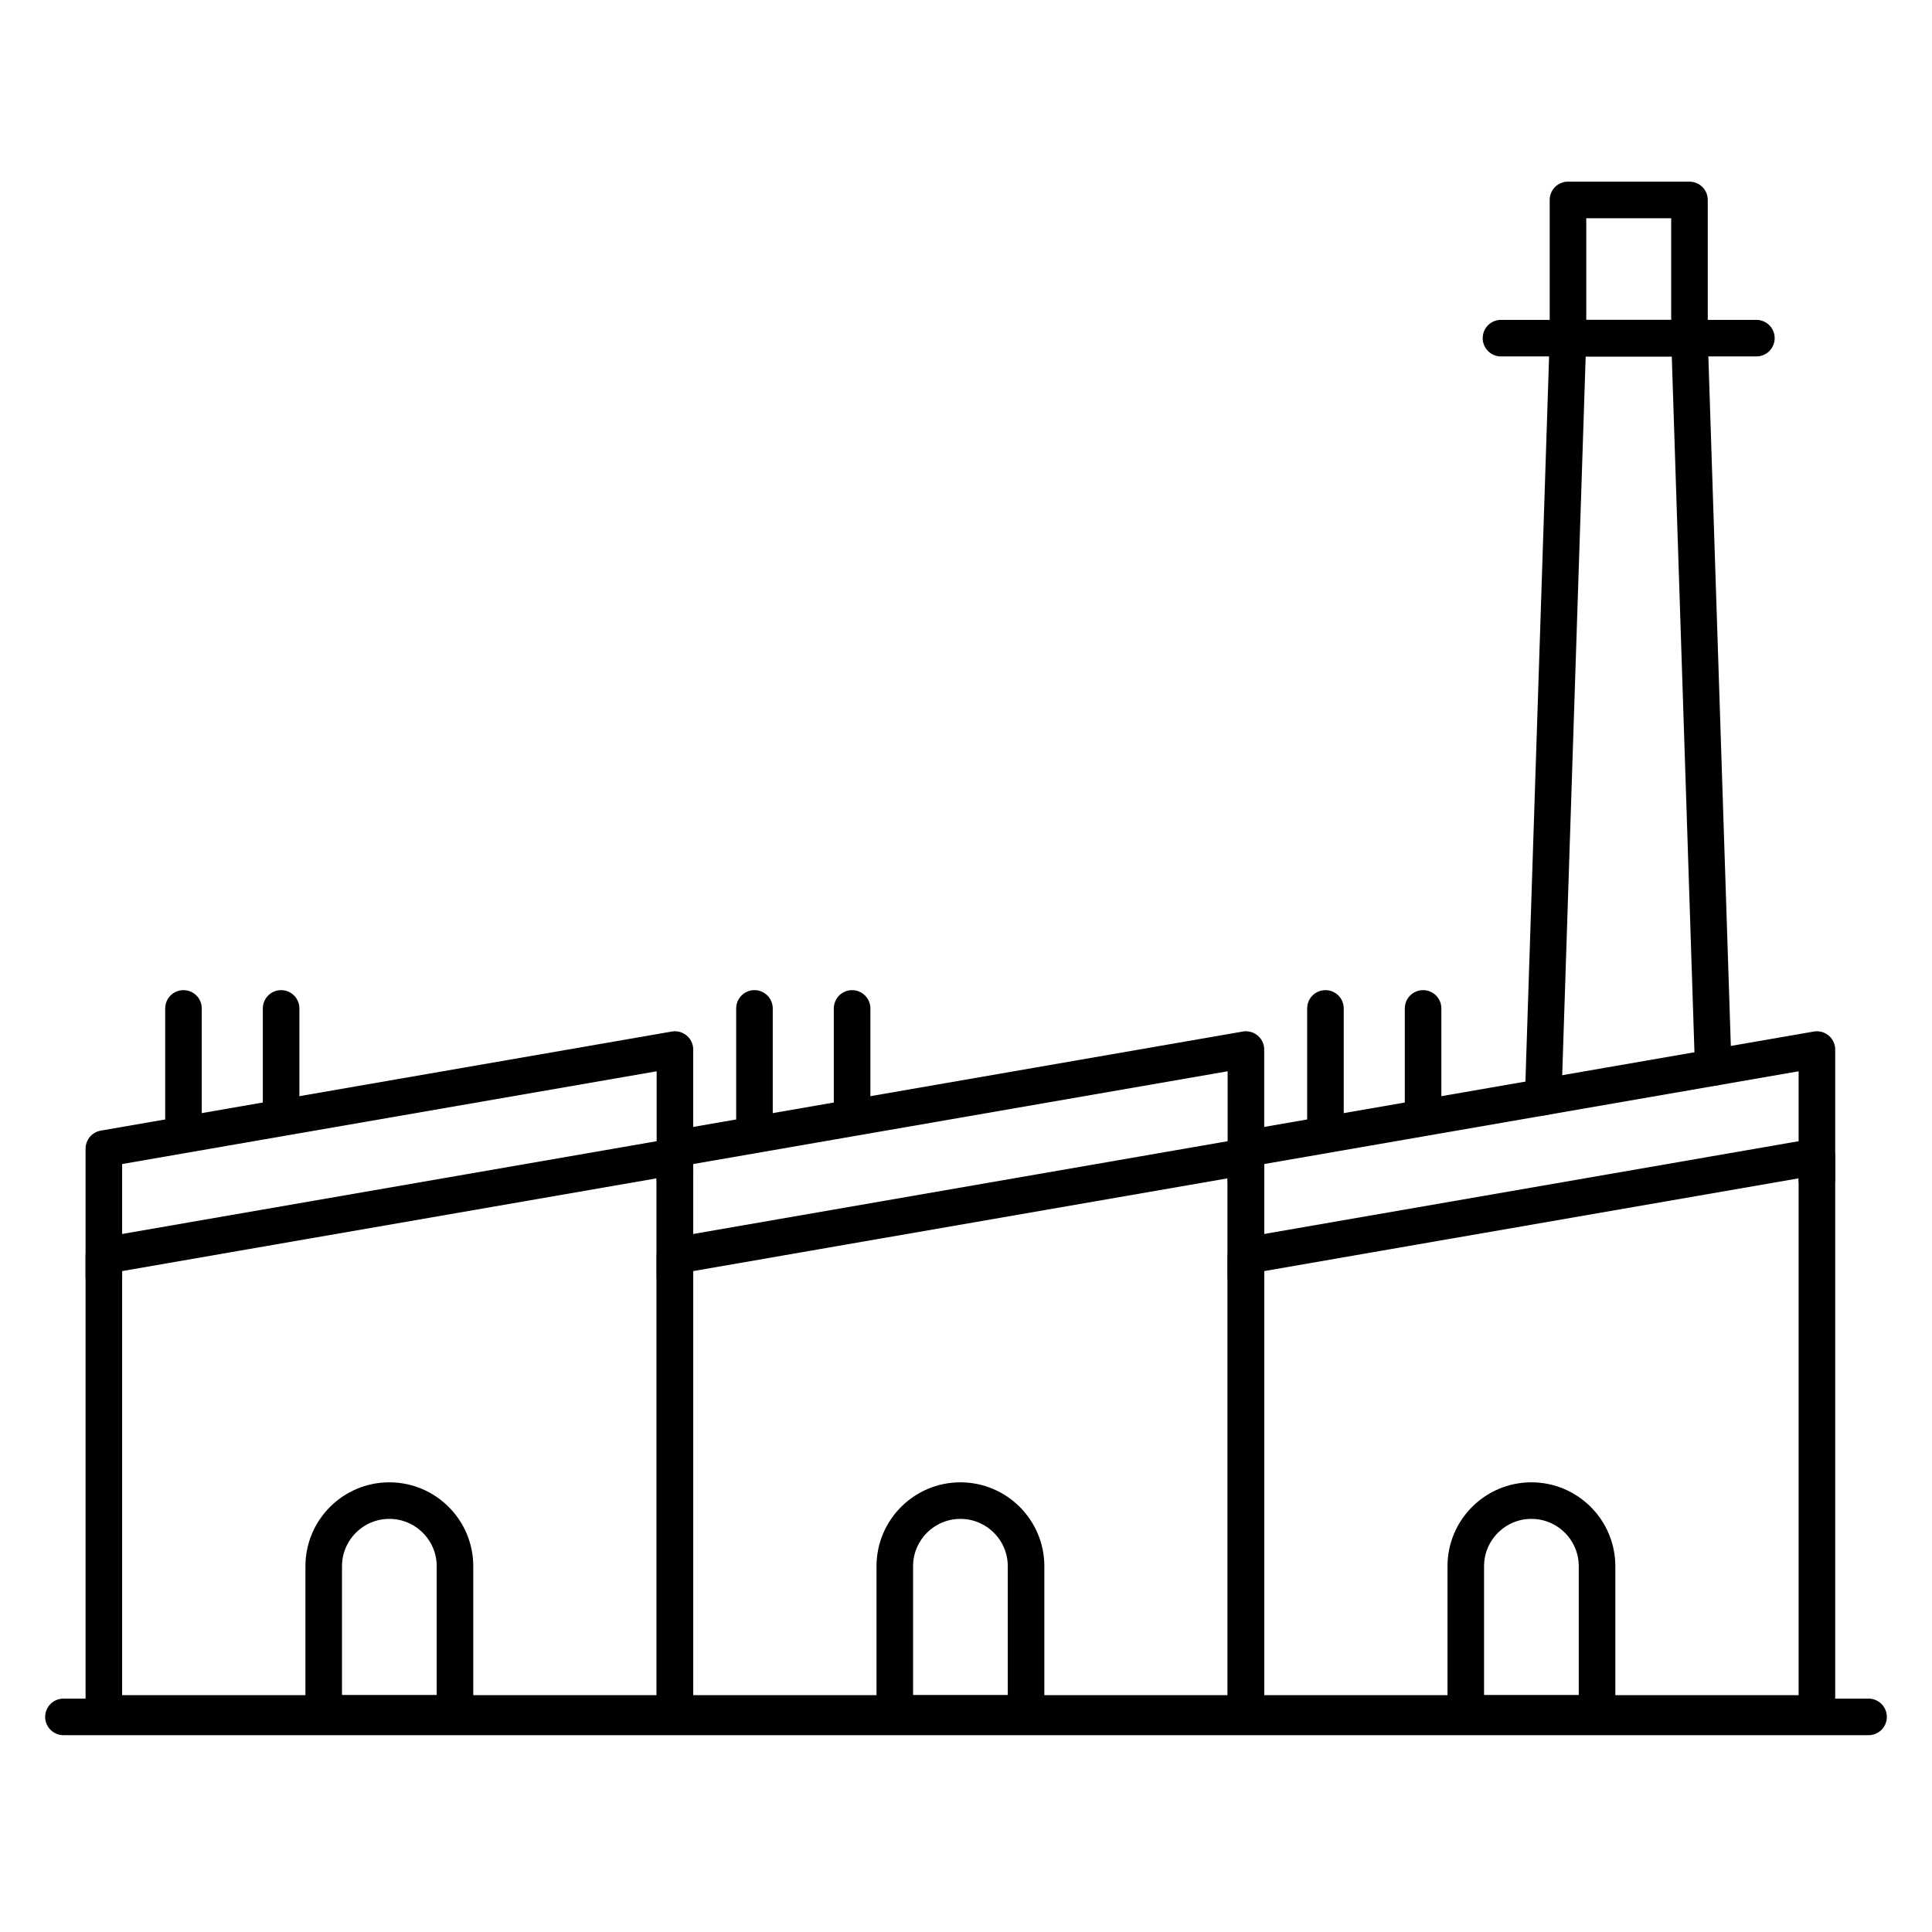
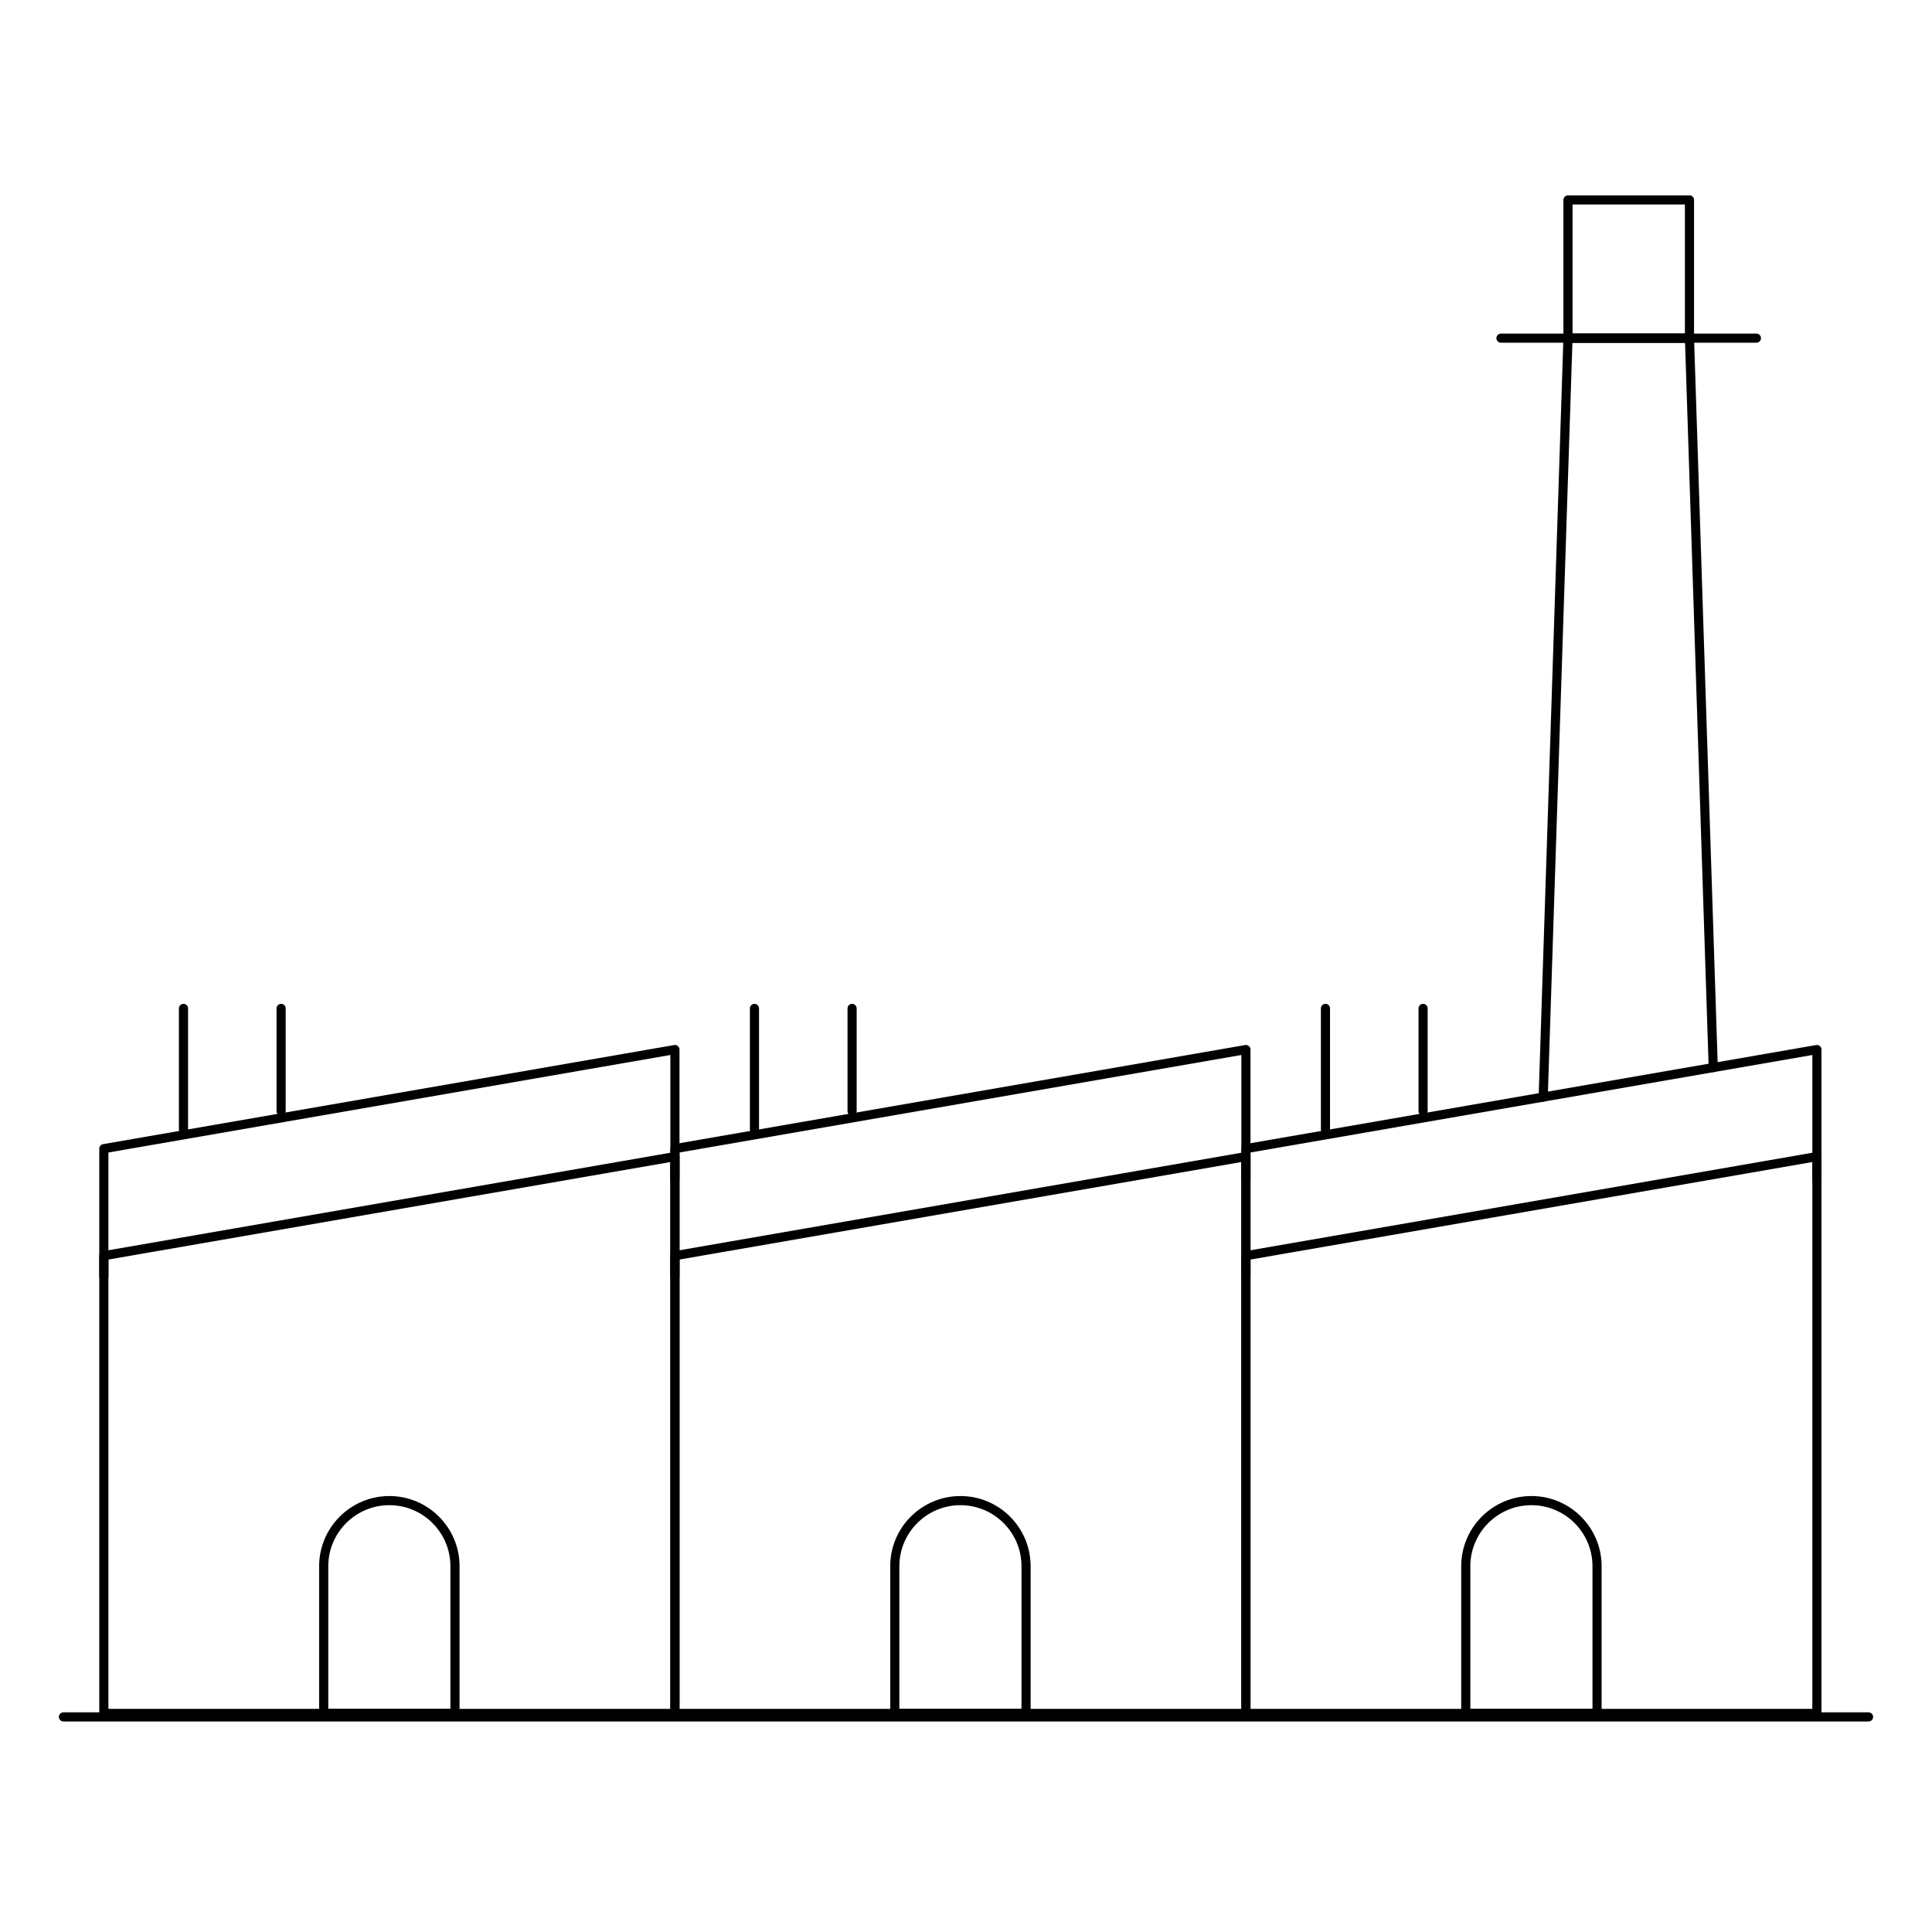
<svg xmlns="http://www.w3.org/2000/svg" viewBox="0 0 211.34 211.34">
-   <line x1="6.94" y1="187.81" x2="204.4" y2="187.81" style="fill:none; stroke:currentColor; stroke-linecap:round; stroke-linejoin:round; stroke-width:4px;" />
-   <path d="M42.59,164.15h0c3.96,0,7.18,3.22,7.18,7.18v16.1h-14.36v-16.1c0-3.96,3.22-7.18,7.18-7.18Z" style="fill:none; stroke:currentColor; stroke-linecap:round; stroke-linejoin:round; stroke-width:4px;" />
-   <polygon points="73.83 126.52 11.36 137.36 11.36 187.43 73.83 187.43 73.83 126.52" style="fill:none; stroke:currentColor; stroke-linecap:round; stroke-linejoin:round; stroke-width:4px;" />
-   <polyline points="73.83 129 73.83 114.81 11.36 125.65 11.36 139.64" style="fill:none; stroke:currentColor; stroke-linecap:round; stroke-linejoin:round; stroke-width:4px;" />
-   <line x1="20.07" y1="123.53" x2="20.07" y2="110.31" style="fill:none; stroke:currentColor; stroke-linecap:round; stroke-linejoin:round; stroke-width:4px;" />
-   <line x1="30.75" y1="121.55" x2="30.75" y2="110.31" style="fill:none; stroke:currentColor; stroke-linecap:round; stroke-linejoin:round; stroke-width:4px;" />
-   <path d="M105.06,164.15h0c3.96,0,7.18,3.22,7.18,7.18v16.1h-14.36v-16.1c0-3.96,3.22-7.18,7.18-7.18Z" style="fill:none; stroke:currentColor; stroke-linecap:round; stroke-linejoin:round; stroke-width:4px;" />
-   <polygon points="136.29 126.52 73.83 137.36 73.83 187.43 136.29 187.43 136.29 126.52" style="fill:none; stroke:currentColor; stroke-linecap:round; stroke-linejoin:round; stroke-width:4px;" />
-   <polyline points="136.29 129 136.29 114.81 73.83 125.65 73.83 139.64" style="fill:none; stroke:currentColor; stroke-linecap:round; stroke-linejoin:round; stroke-width:4px;" />
-   <line x1="82.53" y1="123.53" x2="82.53" y2="110.31" style="fill:none; stroke:currentColor; stroke-linecap:round; stroke-linejoin:round; stroke-width:4px;" />
-   <line x1="93.21" y1="121.55" x2="93.21" y2="110.31" style="fill:none; stroke:currentColor; stroke-linecap:round; stroke-linejoin:round; stroke-width:4px;" />
-   <path d="M167.52,164.15h0c3.96,0,7.18,3.22,7.18,7.18v16.1h-14.36v-16.1c0-3.96,3.22-7.18,7.18-7.18Z" style="fill:none; stroke:currentColor; stroke-linecap:round; stroke-linejoin:round; stroke-width:4px;" />
-   <polygon points="198.75 126.52 136.29 137.36 136.29 187.43 198.75 187.43 198.75 126.52" style="fill:none; stroke:currentColor; stroke-linecap:round; stroke-linejoin:round; stroke-width:4px;" />
-   <polyline points="198.75 129 198.75 114.81 136.29 125.65 136.29 139.64" style="fill:none; stroke:currentColor; stroke-linecap:round; stroke-linejoin:round; stroke-width:4px;" />
-   <line x1="144.99" y1="123.53" x2="144.99" y2="110.31" style="fill:none; stroke:currentColor; stroke-linecap:round; stroke-linejoin:round; stroke-width:4px;" />
-   <line x1="155.67" y1="121.55" x2="155.67" y2="110.31" style="fill:none; stroke:currentColor; stroke-linecap:round; stroke-linejoin:round; stroke-width:4px;" />
-   <polyline points="187.41 116.78 184.81 36.99 171.52 36.99 168.81 120.01" style="fill:none; stroke:currentColor; stroke-linecap:round; stroke-linejoin:round; stroke-width:4px;" />
-   <rect x="171.52" y="21.87" width="13.29" height="15.12" style="fill:none; stroke:currentColor; stroke-linecap:round; stroke-linejoin:round; stroke-width:4px;" />
-   <line x1="164.19" y1="36.99" x2="192.13" y2="36.99" style="fill:none; stroke:currentColor; stroke-linecap:round; stroke-linejoin:round; stroke-width:4px;" />
+   <line x1="6.94" y1="187.81" x2="204.4" y2="187.81" style="fill:none; stroke:currentColor; stroke-linecap:round; stroke-linejoin:round;" />
+   <path d="M42.59,164.15h0c3.96,0,7.18,3.22,7.18,7.18v16.1h-14.36v-16.1c0-3.96,3.22-7.18,7.18-7.18Z" style="fill:none; stroke:currentColor; stroke-linecap:round; stroke-linejoin:round;" />
+   <polygon points="73.83 126.52 11.36 137.36 11.36 187.43 73.83 187.43 73.83 126.52" style="fill:none; stroke:currentColor; stroke-linecap:round; stroke-linejoin:round;" />
+   <polyline points="73.83 129 73.83 114.81 11.36 125.65 11.36 139.64" style="fill:none; stroke:currentColor; stroke-linecap:round; stroke-linejoin:round;" />
+   <line x1="20.07" y1="123.53" x2="20.07" y2="110.31" style="fill:none; stroke:currentColor; stroke-linecap:round; stroke-linejoin:round;" />
+   <line x1="30.75" y1="121.55" x2="30.75" y2="110.31" style="fill:none; stroke:currentColor; stroke-linecap:round; stroke-linejoin:round;" />
+   <path d="M105.06,164.15h0c3.96,0,7.18,3.22,7.18,7.18v16.1h-14.36v-16.1c0-3.96,3.22-7.18,7.18-7.18Z" style="fill:none; stroke:currentColor; stroke-linecap:round; stroke-linejoin:round;" />
+   <polygon points="136.29 126.52 73.83 137.36 73.83 187.43 136.29 187.43 136.29 126.52" style="fill:none; stroke:currentColor; stroke-linecap:round; stroke-linejoin:round;" />
+   <polyline points="136.29 129 136.29 114.81 73.83 125.65 73.83 139.64" style="fill:none; stroke:currentColor; stroke-linecap:round; stroke-linejoin:round;" />
+   <line x1="82.53" y1="123.53" x2="82.53" y2="110.31" style="fill:none; stroke:currentColor; stroke-linecap:round; stroke-linejoin:round;" />
+   <line x1="93.21" y1="121.55" x2="93.21" y2="110.31" style="fill:none; stroke:currentColor; stroke-linecap:round; stroke-linejoin:round;" />
+   <path d="M167.52,164.15h0c3.96,0,7.18,3.22,7.18,7.18v16.1h-14.36v-16.1c0-3.96,3.22-7.18,7.18-7.18Z" style="fill:none; stroke:currentColor; stroke-linecap:round; stroke-linejoin:round;" />
+   <polygon points="198.75 126.52 136.29 137.36 136.29 187.43 198.75 187.43 198.75 126.52" style="fill:none; stroke:currentColor; stroke-linecap:round; stroke-linejoin:round;" />
+   <polyline points="198.75 129 198.75 114.81 136.29 125.65 136.29 139.64" style="fill:none; stroke:currentColor; stroke-linecap:round; stroke-linejoin:round;" />
+   <line x1="144.99" y1="123.53" x2="144.99" y2="110.31" style="fill:none; stroke:currentColor; stroke-linecap:round; stroke-linejoin:round;" />
+   <line x1="155.67" y1="121.55" x2="155.67" y2="110.31" style="fill:none; stroke:currentColor; stroke-linecap:round; stroke-linejoin:round;" />
+   <polyline points="187.41 116.78 184.81 36.99 171.52 36.99 168.81 120.01" style="fill:none; stroke:currentColor; stroke-linecap:round; stroke-linejoin:round;" />
+   <rect x="171.52" y="21.87" width="13.29" height="15.12" style="fill:none; stroke:currentColor; stroke-linecap:round; stroke-linejoin:round;" />
+   <line x1="164.19" y1="36.99" x2="192.13" y2="36.99" style="fill:none; stroke:currentColor; stroke-linecap:round; stroke-linejoin:round;" />
</svg>
